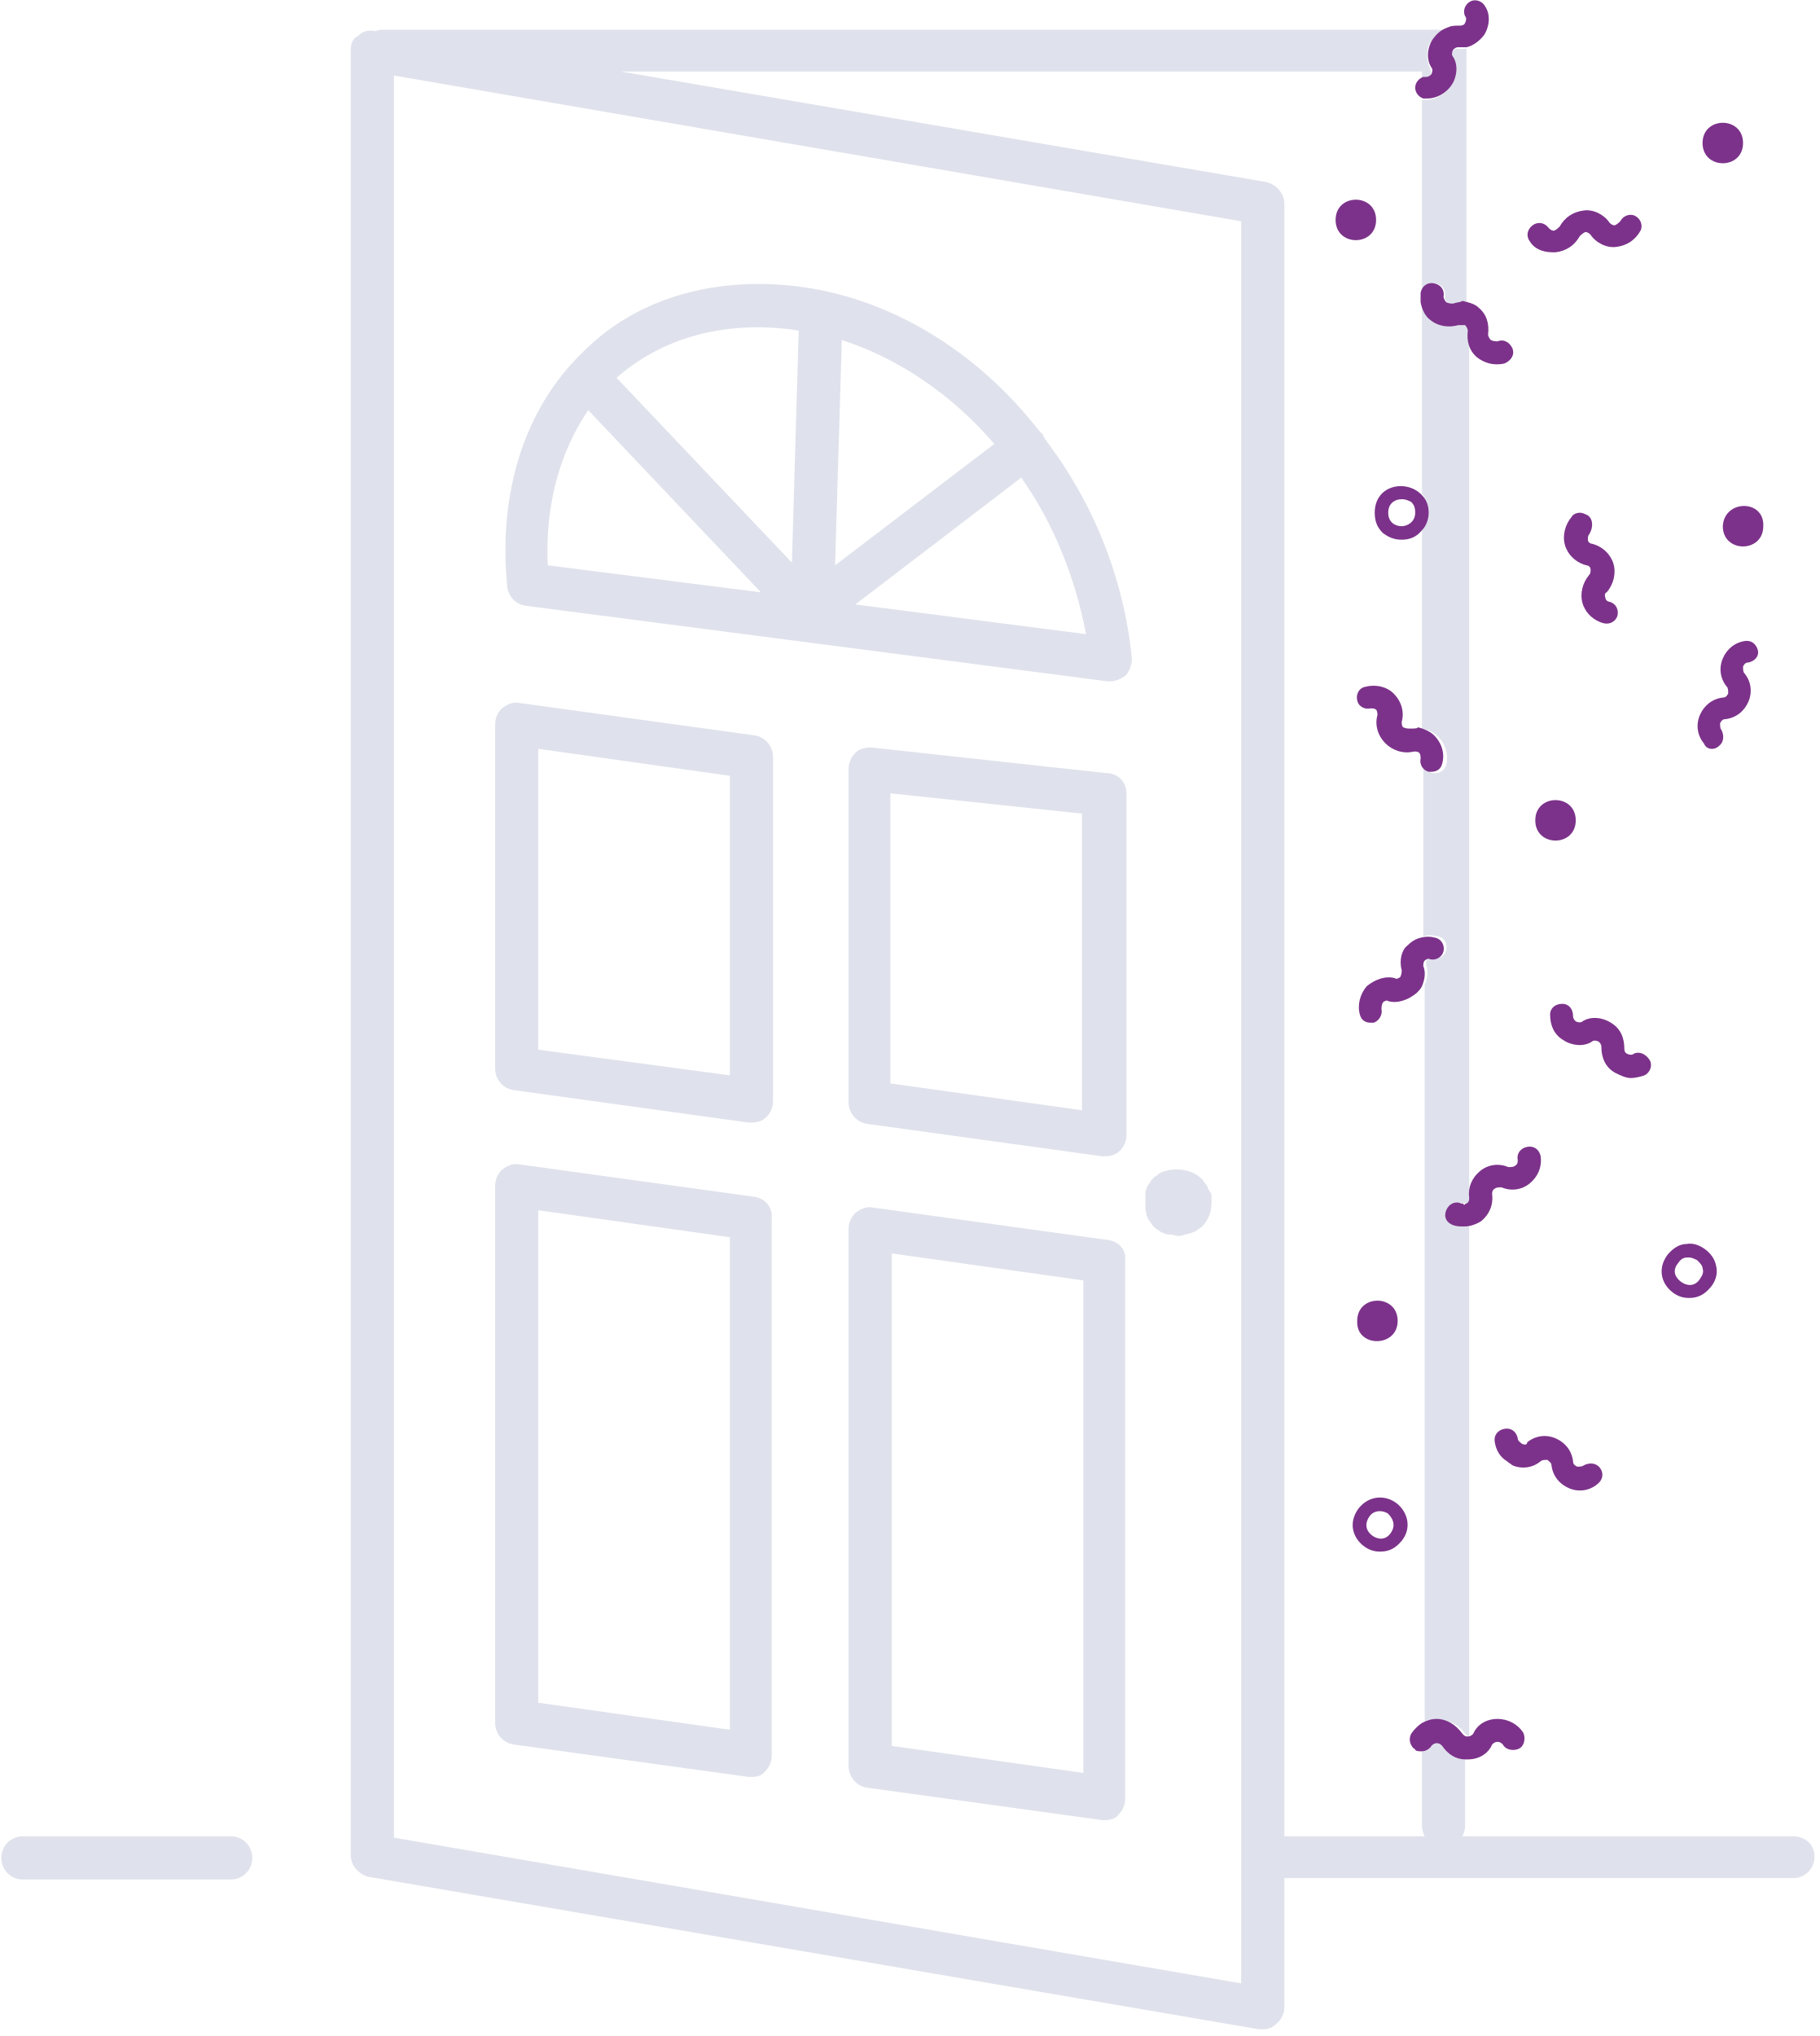
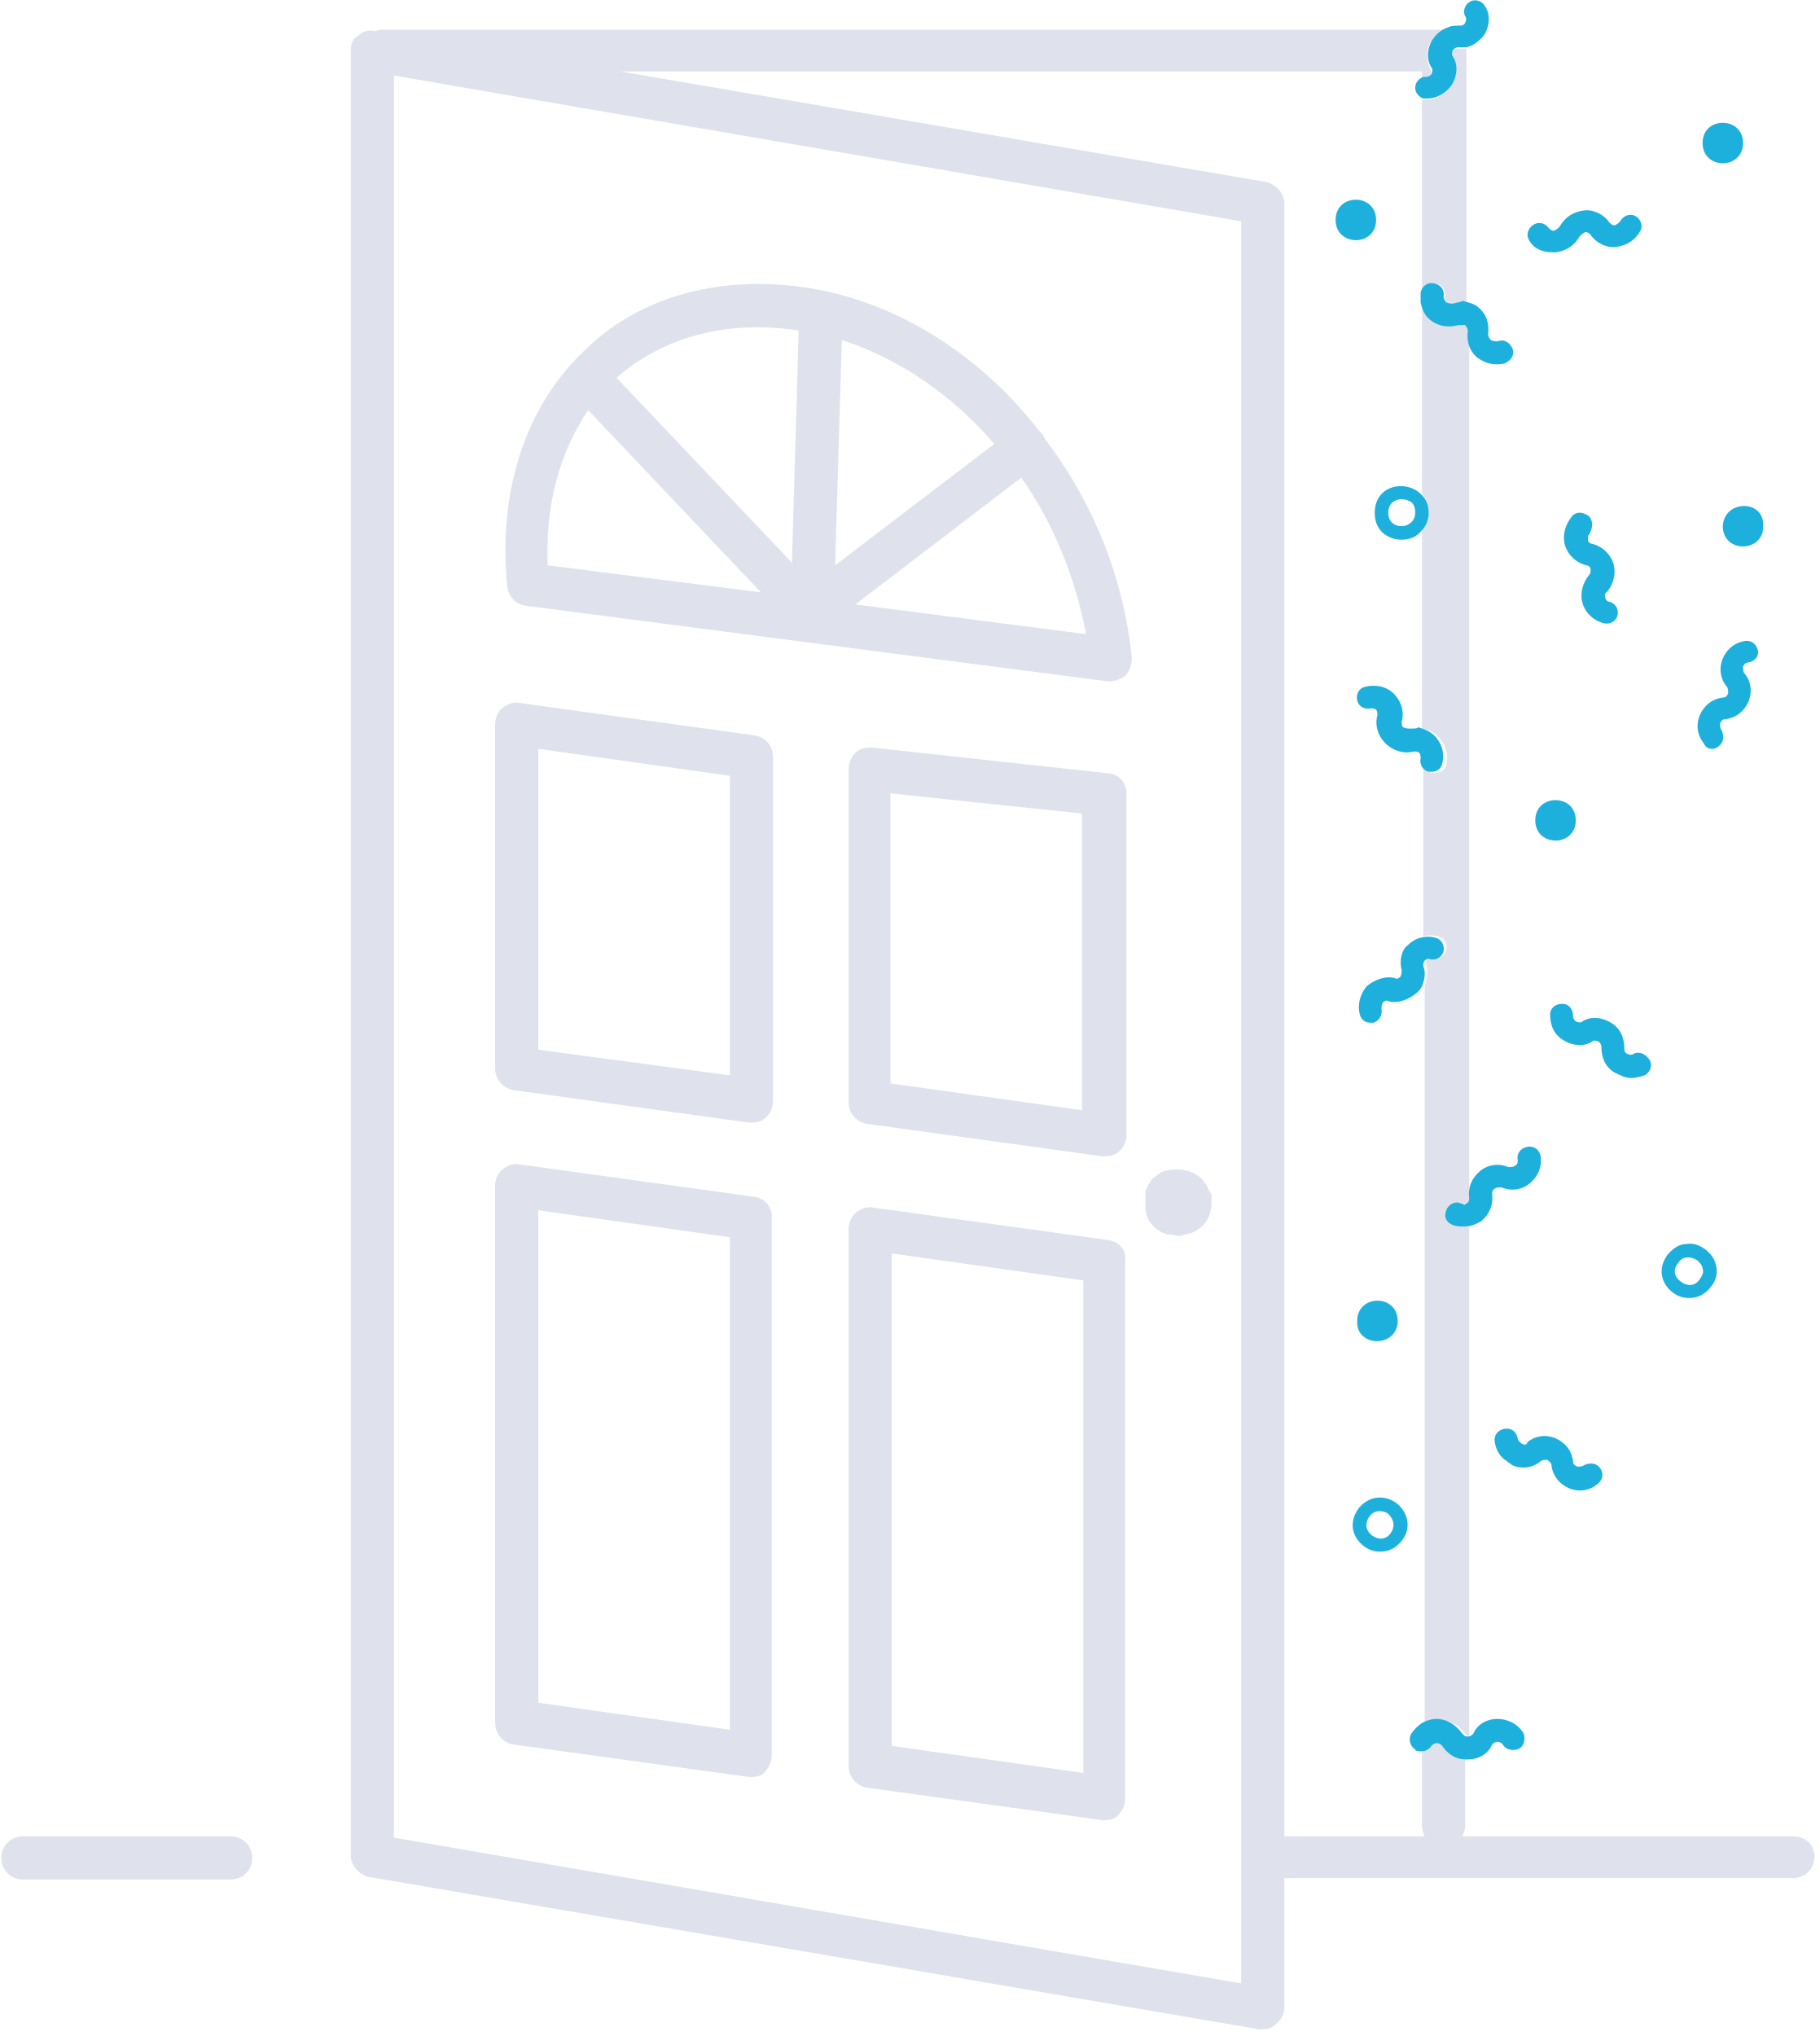
<svg xmlns="http://www.w3.org/2000/svg" version="1.1" id="Calque_1" x="0px" y="0px" width="134.9px" height="150.9px" viewBox="0 0 134.9 150.9" style="enable-background:new 0 0 134.9 150.9;" xml:space="preserve">
  <style type="text/css">
	.st0{fill:none;}
	.st1{fill:#DFE2EC;}
- 	.st2{fill:#7C328A;}
+ 	.st2{fill:#1EB0DC;}
</style>
  <g>
    <path class="st0" d="M105,129.7C104.9,129.7,104.9,129.7,105,129.7c-0.4-0.3-0.5-0.8-0.3-1.1c0.2-0.3,0.5-0.6,0.8-0.8V73   c-0.1,0.2-0.2,0.4-0.4,0.5c-0.5,0.6-1.3,0.8-2.1,0.6c-0.1,0-0.3,0-0.4,0.1c-0.1,0.1-0.1,0.3-0.1,0.5c0.1,0.5-0.1,0.9-0.6,1   c-0.1,0-0.2,0-0.2,0c-0.4,0-0.7-0.2-0.8-0.6c-0.2-0.7,0-1.5,0.5-2.1c0.5-0.5,1.3-0.8,2.1-0.6c0.1,0,0.3,0,0.4-0.1   c0.1-0.1,0.1-0.3,0.1-0.5c-0.2-0.7,0-1.5,0.5-2.1c0.3-0.3,0.6-0.5,1-0.6V55.8c-0.1-0.1-0.3-0.2-0.4-0.1c-0.7,0.2-1.5,0-2.1-0.6   c-0.5-0.5-0.8-1.3-0.6-2.1c0-0.1,0-0.3-0.1-0.4c-0.1-0.1-0.3-0.2-0.4-0.1c-0.5,0.1-0.9-0.1-1-0.6c-0.1-0.5,0.1-0.9,0.6-1   c0.7-0.2,1.5,0,2.1,0.5c0.5,0.5,0.8,1.3,0.6,2.1c0,0.1,0,0.3,0.1,0.4c0.1,0.1,0.3,0.2,0.5,0.1c0.3-0.1,0.6-0.1,0.9,0V39.3   c-0.4,0.4-1,0.7-1.5,0.7c-0.5,0-1-0.2-1.4-0.5c-0.3-0.3-0.6-0.7-0.6-1.5c0-2.1,2.5-2.5,3.5-1.3V22.4c0-0.2-0.1-0.5,0-0.7   c0,0,0,0,0,0V7.4c-0.4-0.1-0.7-0.4-0.6-0.8c0-0.4,0.3-0.7,0.6-0.8V5.3H46l47.9,8.2c0.8,0.1,1.3,0.8,1.3,1.6v121.1h10.4   c-0.1-0.2-0.2-0.5-0.2-0.8v-5.5C105.2,129.8,105.1,129.8,105,129.7z M103.6,97.9c0,2-3,2-3,0C100.5,95.9,103.6,95.9,103.6,97.9z    M99,16.3c0-2,3-2,3,0C102,18.3,99,18.3,99,16.3z M103.9,114.2c-0.4,0.6-1,0.8-1.6,0.8c-0.4,0-0.9-0.2-1.2-0.4   c-0.8-0.6-1.2-1.8-0.4-2.8c0.8-1.1,2-1,2.8-0.4C104.3,112,104.7,113.2,103.9,114.2z" />
    <polygon class="st0" points="39.9,126.2 54.1,128.2 54.1,91.7 39.9,89.7  " />
    <polygon class="st0" points="66,80.3 80.3,82.3 80.3,60.3 66,58.8  " />
    <polygon class="st0" points="66,129.4 80.3,131.4 80.3,94.8 66,92.9  " />
    <polygon class="st0" points="39.9,77.8 54.1,79.7 54.1,57.5 39.9,55.5  " />
    <path class="st0" d="M102.9,112.2c-0.2-0.1-0.4-0.2-0.6-0.2c-0.3,0-0.5,0.1-0.8,0.4c-0.4,0.6-0.2,1.1,0.2,1.4   c0.4,0.3,1,0.4,1.4-0.2C103.5,113,103.2,112.5,102.9,112.2z" />
    <path class="st0" d="M124.6,95c0.4,0.3,1,0.4,1.4-0.2c0.2-0.3,0.3-0.5,0.2-0.8c0-0.2-0.2-0.5-0.4-0.6c-0.2-0.1-0.4-0.2-0.6-0.2   c0,0,0,0-0.1,0c-0.3,0-0.5,0.2-0.7,0.4C123.9,94.2,124.2,94.7,124.6,95z" />
    <path class="st0" d="M103.9,37c-0.5,0-1,0.3-1,1c0,0.7,0.5,1,1,1s1-0.3,1-1c0-0.3-0.1-0.6-0.3-0.8C104.4,37,104.1,37,103.9,37z" />
    <path class="st0" d="M92,137.7C92,137.7,92,137.7,92,137.7l0-121.3L29.2,5.6v130.6L92,147L92,137.7C92,137.7,92,137.7,92,137.7z    M57.3,130c0,0.5-0.2,0.9-0.5,1.2c-0.3,0.3-0.7,0.4-1,0.4c-0.1,0-0.1,0-0.2,0L38,129.2c-0.8-0.1-1.4-0.8-1.4-1.6V87.9   c0-0.5,0.2-0.9,0.5-1.2c0.3-0.3,0.8-0.4,1.3-0.4l17.4,2.4c0.8,0.1,1.4,0.8,1.4,1.6V130z M57.3,81.5c0,0.5-0.2,0.9-0.5,1.2   c-0.3,0.3-0.7,0.4-1.1,0.4c-0.1,0-0.1,0-0.2,0L38,80.7c-0.8-0.1-1.4-0.8-1.4-1.6V53.6c0-0.5,0.2-0.9,0.5-1.2   c0.3-0.3,0.8-0.4,1.3-0.4l17.4,2.4c0.8,0.1,1.4,0.8,1.4,1.6V81.5z M83.5,133.2c0,0.5-0.2,0.9-0.5,1.2c-0.3,0.3-0.7,0.4-1,0.4   c-0.1,0-0.1,0-0.2,0l-17.4-2.4c-0.8-0.1-1.4-0.8-1.4-1.6V91c0-0.5,0.2-0.9,0.5-1.2c0.3-0.3,0.8-0.4,1.3-0.4l17.4,2.4   c0.8,0.1,1.4,0.8,1.4,1.6V133.2z M83.5,84.1c0,0.5-0.2,0.9-0.5,1.2c-0.3,0.3-0.7,0.4-1.1,0.4c-0.1,0-0.1,0-0.2,0l-17.4-2.4   c-0.8-0.1-1.4-0.8-1.4-1.6V57c0-0.5,0.2-0.9,0.5-1.2c0.3-0.3,0.8-0.4,1.2-0.4L82,57.3c0.8,0.1,1.4,0.8,1.4,1.6V84.1z M83.4,50   c-0.3,0.3-0.7,0.4-1.1,0.4c-0.1,0-0.1,0-0.2,0l-43.1-5.6c-0.7-0.1-1.3-0.7-1.4-1.4c-0.7-7,1.3-13.1,5.5-17.3c4-3.9,9.6-5.7,15.8-5   C65.9,22,72.4,26,77,31.9c0.1,0.1,0.2,0.2,0.3,0.3c0.1,0.1,0.1,0.2,0.2,0.3c3.5,4.6,5.8,10.3,6.4,16.2C83.9,49.2,83.7,49.7,83.4,50   z M89.1,90.9c-0.1,0.1-0.2,0.2-0.4,0.3c-0.1,0.1-0.3,0.2-0.4,0.2c-0.2,0.1-0.3,0.1-0.5,0.1c-0.2,0-0.3,0.1-0.5,0.1   c-0.2,0-0.3,0-0.5-0.1c-0.2,0-0.3-0.1-0.5-0.1c-0.2-0.1-0.3-0.1-0.4-0.2c-0.1-0.1-0.3-0.2-0.4-0.3c-0.1-0.1-0.2-0.2-0.3-0.4   c-0.1-0.1-0.2-0.3-0.2-0.4c-0.1-0.1-0.1-0.3-0.1-0.5c0-0.2,0-0.3,0-0.5c0-0.2,0-0.3,0-0.5c0-0.2,0.1-0.3,0.1-0.5   c0.1-0.2,0.1-0.3,0.2-0.4c0.1-0.1,0.2-0.3,0.3-0.4c0.1-0.1,0.2-0.2,0.4-0.3c0.1-0.1,0.3-0.2,0.4-0.2c0.1-0.1,0.3-0.1,0.5-0.1   c0.8-0.2,1.7,0.1,2.3,0.7c0.1,0.1,0.2,0.2,0.3,0.4c0.1,0.1,0.2,0.3,0.2,0.4c0.1,0.1,0.1,0.3,0.1,0.5c0,0.2,0,0.3,0,0.5   C89.8,89.8,89.6,90.5,89.1,90.9z" />
    <path class="st0" d="M43.6,30.4c-2.1,3-3.2,7-3,11.4l15.8,2L43.6,30.4z" />
    <path class="st0" d="M63.4,44.8l17,2.2c-0.7-4.2-2.4-8.2-4.8-11.6L63.4,44.8z" />
    <path class="st0" d="M61.9,41.9l11.8-9c-3.1-3.6-7-6.3-11.3-7.7L61.9,41.9z" />
    <path class="st0" d="M58.7,41.7l0.5-17.2c-0.2,0-0.5-0.1-0.7-0.1c-5-0.6-9.5,0.7-12.8,3.7L58.7,41.7z" />
    <path class="st1" d="M132.9,136.1h-24.5c0.1-0.2,0.2-0.5,0.2-0.8v-4.9c-0.7,0-1.3-0.4-1.7-1c-0.1-0.1-0.2-0.2-0.4-0.2   c-0.2,0-0.3,0.1-0.4,0.2c-0.1,0.3-0.4,0.4-0.7,0.4v5.5c0,0.3,0.1,0.6,0.2,0.8H95.2V15.1c0-0.8-0.6-1.4-1.3-1.6L46,5.3h59.4v0.5   c0.1,0,0.2,0,0.2,0c0.2,0,0.3-0.1,0.4-0.2c0.1-0.2,0.1-0.3,0-0.5c-0.3-0.7-0.3-1.5,0.1-2.1c0.3-0.4,0.6-0.7,1.1-0.8   c-0.1,0-0.2,0-0.3,0H28.4c-0.2,0-0.4,0-0.5,0.1l-0.1,0c-0.5-0.1-0.9,0-1.3,0.4C26.2,2.8,26,3.2,26,3.7v133.8c0,0.8,0.6,1.4,1.3,1.6   l66,11.3c0.1,0,0.2,0,0.3,0c0.4,0,0.7-0.1,1-0.4c0.4-0.3,0.6-0.8,0.6-1.2v-9.6h37.7c0.9,0,1.6-0.7,1.6-1.6S133.8,136.1,132.9,136.1   z M29.2,136.2V5.6L92,16.4v121.3c0,0,0,0,0,0s0,0,0,0v9.3L29.2,136.2z" />
    <path class="st1" d="M17.1,136.1H1.7c-0.9,0-1.6,0.7-1.6,1.6s0.7,1.6,1.6,1.6h15.4c0.9,0,1.6-0.7,1.6-1.6S18,136.1,17.1,136.1z" />
    <path class="st1" d="M107.6,3.8c-0.1,0.2-0.1,0.4,0,0.5c0.3,0.7,0.3,1.5-0.1,2.1c-0.4,0.6-1.1,1-1.8,1c0,0-0.1,0-0.1,0   c-0.1,0-0.1,0-0.2,0v14.3c0.1-0.4,0.5-0.7,1-0.7c0.5,0.1,0.8,0.5,0.7,1c0,0.2,0,0.3,0.2,0.4c0.1,0.1,0.3,0.1,0.5,0.1   c0.3-0.1,0.6-0.1,0.9-0.1V3.7c0,0,0,0,0-0.1c-0.2,0-0.4,0.1-0.6,0C107.9,3.6,107.7,3.7,107.6,3.8z" />
    <path class="st1" d="M108.2,24.1c-0.7,0.2-1.5,0.1-2.1-0.4c-0.4-0.3-0.6-0.8-0.7-1.3v14.2c0.3,0.3,0.5,0.8,0.5,1.3   c0,0.6-0.2,1-0.5,1.3V54c0.5,0.1,0.9,0.3,1.2,0.6c0.5,0.5,0.8,1.3,0.6,2.1c-0.1,0.4-0.5,0.6-0.8,0.6c-0.1,0-0.1,0-0.2,0   c-0.5-0.1-0.7-0.6-0.6-1c0-0.1,0-0.3-0.1-0.4c0,0,0,0,0,0v13.5c0.3-0.1,0.7-0.1,1.1,0c0.5,0.1,0.7,0.6,0.6,1   c-0.1,0.5-0.6,0.7-1,0.6c-0.2,0-0.3,0-0.4,0.1c-0.1,0.1-0.1,0.3-0.1,0.4c0.2,0.5,0.1,1.1-0.1,1.5v54.8c0.3-0.2,0.7-0.3,1.1-0.3   c0.8,0,1.5,0.4,1.9,1c0.1,0.1,0.2,0.2,0.3,0.2V90.9c0,0-0.1,0-0.1,0c-0.3,0-0.5-0.1-0.8-0.1c-0.4-0.2-0.6-0.7-0.5-1.1   s0.7-0.6,1.1-0.5c0.1,0,0.2,0,0.3,0v-65C108.5,24.1,108.3,24.1,108.2,24.1z" />
    <path class="st1" d="M55.9,88.7l-17.4-2.4c-0.5-0.1-0.9,0.1-1.3,0.4c-0.3,0.3-0.5,0.7-0.5,1.2v39.8c0,0.8,0.6,1.5,1.4,1.6l17.4,2.4   c0.1,0,0.1,0,0.2,0c0.4,0,0.8-0.1,1-0.4c0.3-0.3,0.5-0.7,0.5-1.2V90.3C57.3,89.5,56.7,88.8,55.9,88.7z M54.1,128.2l-14.2-2V89.7   l14.2,2V128.2z" />
    <path class="st1" d="M82.1,91.9l-17.4-2.4c-0.5-0.1-0.9,0.1-1.3,0.4c-0.3,0.3-0.5,0.7-0.5,1.2v39.8c0,0.8,0.6,1.5,1.4,1.6l17.4,2.4   c0.1,0,0.1,0,0.2,0c0.4,0,0.8-0.1,1-0.4c0.3-0.3,0.5-0.7,0.5-1.2V93.4C83.5,92.6,82.9,92,82.1,91.9z M80.3,131.4l-14.2-2V92.9   l14.2,2V131.4z" />
    <path class="st1" d="M55.9,54.5l-17.4-2.4c-0.5-0.1-0.9,0.1-1.3,0.4c-0.3,0.3-0.5,0.7-0.5,1.2v25.5c0,0.8,0.6,1.5,1.4,1.6l17.4,2.4   c0.1,0,0.1,0,0.2,0c0.4,0,0.8-0.1,1.1-0.4c0.3-0.3,0.5-0.7,0.5-1.2V56.1C57.3,55.3,56.7,54.6,55.9,54.5z M54.1,79.7l-14.2-1.9V55.5   l14.2,2V79.7z" />
    <path class="st1" d="M82,57.3l-17.4-1.9c-0.5,0-0.9,0.1-1.2,0.4c-0.3,0.3-0.5,0.7-0.5,1.2v24.7c0,0.8,0.6,1.5,1.4,1.6l17.4,2.4   c0.1,0,0.1,0,0.2,0c0.4,0,0.8-0.1,1.1-0.4c0.3-0.3,0.5-0.7,0.5-1.2V58.8C83.5,58,82.9,57.3,82,57.3z M80.3,82.3L66,80.3V58.8   l14.2,1.5V82.3z" />
    <path class="st1" d="M77.3,32.2c-0.1-0.1-0.2-0.2-0.3-0.3C72.4,26,65.9,22,58.9,21.2c-6.2-0.7-11.9,1-15.8,5   c-4.2,4.1-6.2,10.3-5.5,17.3c0.1,0.7,0.6,1.3,1.4,1.4l43.1,5.6c0.1,0,0.1,0,0.2,0c0.4,0,0.8-0.2,1.1-0.4c0.3-0.3,0.5-0.8,0.5-1.3   c-0.6-6-2.9-11.6-6.4-16.2C77.4,32.4,77.3,32.3,77.3,32.2z M73.7,32.9l-11.8,9l0.5-16.7C66.7,26.6,70.6,29.3,73.7,32.9z M58.5,24.4   c0.2,0,0.5,0.1,0.7,0.1l-0.5,17.2L45.7,28C49,25.1,53.5,23.8,58.5,24.4z M43.6,30.4l12.8,13.5l-15.8-2   C40.4,37.4,41.5,33.5,43.6,30.4z M63.4,44.8l12.3-9.4c2.4,3.4,4,7.4,4.8,11.6L63.4,44.8z" />
    <path class="st1" d="M89.6,88.2c-0.1-0.2-0.1-0.3-0.2-0.4c-0.1-0.1-0.2-0.3-0.3-0.4c-0.6-0.6-1.4-0.8-2.3-0.7   c-0.2,0-0.3,0.1-0.5,0.1c-0.2,0.1-0.3,0.1-0.4,0.2c-0.1,0.1-0.3,0.2-0.4,0.3c-0.1,0.1-0.2,0.2-0.3,0.4c-0.1,0.1-0.2,0.3-0.2,0.4   c-0.1,0.1-0.1,0.3-0.1,0.5c0,0.2,0,0.3,0,0.5c0,0.2,0,0.3,0,0.5c0,0.2,0.1,0.3,0.1,0.5c0.1,0.2,0.1,0.3,0.2,0.4   c0.1,0.1,0.2,0.3,0.3,0.4c0.1,0.1,0.2,0.2,0.4,0.3c0.1,0.1,0.3,0.2,0.4,0.2c0.1,0.1,0.3,0.1,0.5,0.1c0.2,0,0.3,0.1,0.5,0.1   c0.2,0,0.3,0,0.5-0.1c0.2,0,0.3-0.1,0.5-0.1c0.1-0.1,0.3-0.1,0.4-0.2c0.1-0.1,0.3-0.2,0.4-0.3c0.5-0.5,0.7-1.1,0.7-1.8   c0-0.2,0-0.3,0-0.5C89.8,88.5,89.7,88.3,89.6,88.2z" />
    <path class="st2" d="M108.3,89.2c-0.4-0.2-0.9,0-1.1,0.5s0,0.9,0.5,1.1c0.3,0.1,0.5,0.1,0.8,0.1c0,0,0.1,0,0.1,0   c0.4,0,0.9-0.2,1.2-0.4c0.6-0.5,0.9-1.2,0.8-2c0-0.1,0-0.3,0.2-0.4c0.1-0.1,0.3-0.1,0.5-0.1c0.7,0.3,1.5,0.2,2.1-0.3   c0.6-0.5,0.9-1.2,0.8-2c-0.1-0.5-0.5-0.8-1-0.7c-0.5,0.1-0.8,0.5-0.7,1c0,0.1,0,0.3-0.2,0.4c-0.1,0.1-0.3,0.1-0.5,0.1   c-0.7-0.3-1.5-0.2-2.1,0.3c-0.6,0.5-0.9,1.2-0.8,2c0,0.1,0,0.3-0.2,0.4c-0.1,0-0.1,0.1-0.2,0.1C108.5,89.2,108.4,89.2,108.3,89.2z" />
    <path class="st2" d="M121.1,78.1c-0.1,0.1-0.3,0.1-0.5,0c-0.2-0.1-0.2-0.3-0.2-0.4c0-0.8-0.3-1.5-1-1.9c-0.6-0.4-1.5-0.5-2.1-0.1   c-0.1,0.1-0.3,0.1-0.5,0c-0.1-0.1-0.2-0.2-0.2-0.4c0-0.5-0.3-0.9-0.8-0.9c-0.5,0-0.9,0.3-0.9,0.8c0,0.8,0.3,1.5,1,1.9   c0.6,0.4,1.5,0.5,2.1,0.1c0.1-0.1,0.3-0.1,0.5,0c0.1,0.1,0.2,0.2,0.2,0.4c0,0.8,0.3,1.5,1,1.9c0.4,0.2,0.8,0.4,1.2,0.4   c0.3,0,0.7-0.1,1-0.2c0.4-0.2,0.6-0.7,0.4-1.1C122,78.1,121.5,77.9,121.1,78.1z" />
    <path class="st2" d="M103.6,97.9c0-2-3-2-3,0C100.5,99.9,103.6,99.9,103.6,97.9z" />
    <path class="st2" d="M112.8,107c-0.1-0.1-0.3-0.2-0.3-0.4c-0.1-0.5-0.5-0.8-1-0.7c-0.5,0.1-0.8,0.5-0.7,1c0.1,0.6,0.4,1.1,0.9,1.4   c0.1,0.1,0.3,0.2,0.4,0.3c0.7,0.3,1.5,0.2,2.1-0.3c0.1-0.1,0.3-0.1,0.5-0.1c0.1,0.1,0.3,0.2,0.3,0.4c0.1,0.8,0.6,1.4,1.3,1.7   c0.7,0.3,1.5,0.2,2.1-0.3c0.4-0.3,0.5-0.8,0.2-1.2c-0.3-0.4-0.8-0.4-1.2-0.2c-0.1,0.1-0.3,0.1-0.5,0.1c-0.2-0.1-0.3-0.2-0.3-0.4   c-0.1-0.8-0.6-1.4-1.3-1.7c-0.7-0.3-1.5-0.2-2.1,0.3C113.2,107.1,113,107.1,112.8,107z" />
    <path class="st2" d="M106.5,127.4c-0.4,0-0.7,0.1-1.1,0.3c-0.3,0.2-0.6,0.5-0.8,0.8c-0.2,0.4-0.1,0.8,0.2,1.1c0,0,0.1,0,0.1,0.1   c0.1,0.1,0.3,0.1,0.5,0.1c0.3,0,0.6-0.2,0.7-0.4c0.1-0.1,0.2-0.2,0.4-0.2c0.2,0,0.3,0.1,0.4,0.2c0.4,0.6,1,1,1.7,1   c0.1,0,0.1,0,0.2,0c0.8,0,1.5-0.4,1.8-1.1c0.1-0.1,0.2-0.2,0.4-0.2c0.2,0,0.3,0.1,0.4,0.2c0.2,0.4,0.8,0.5,1.2,0.3   c0.4-0.2,0.5-0.8,0.3-1.2c-0.4-0.6-1.1-1-1.9-1c-0.8,0-1.5,0.4-1.8,1.1c-0.1,0.1-0.2,0.2-0.4,0.2c-0.1,0-0.1,0-0.1,0   c-0.1,0-0.2-0.1-0.3-0.2C107.9,127.8,107.2,127.4,106.5,127.4z" />
    <path class="st2" d="M124,95.8c0.4,0.3,0.8,0.4,1.2,0.4c0.6,0,1.1-0.2,1.6-0.8c0.5-0.6,0.5-1.2,0.4-1.6c-0.1-0.5-0.4-0.9-0.8-1.2   c-0.4-0.3-0.9-0.5-1.4-0.4c-0.4,0-0.9,0.2-1.4,0.8C122.8,94.1,123.2,95.2,124,95.8z M124.4,93.6c0.2-0.3,0.4-0.4,0.7-0.4   c0,0,0,0,0.1,0c0.2,0,0.4,0.1,0.6,0.2c0.2,0.2,0.4,0.4,0.4,0.6c0.1,0.3,0,0.5-0.2,0.8c-0.4,0.6-1,0.5-1.4,0.2   C124.2,94.7,123.9,94.2,124.4,93.6z" />
    <path class="st2" d="M103.5,111.4c-0.8-0.6-2-0.6-2.8,0.4c-0.8,1.1-0.4,2.2,0.4,2.8c0.4,0.3,0.8,0.4,1.2,0.4c0.6,0,1.1-0.2,1.6-0.8   C104.7,113.2,104.3,112,103.5,111.4z M103.1,113.6c-0.4,0.6-1,0.5-1.4,0.2c-0.4-0.3-0.6-0.8-0.2-1.4c0.2-0.3,0.5-0.4,0.8-0.4   c0.2,0,0.5,0.1,0.6,0.2C103.2,112.5,103.5,113,103.1,113.6z" />
    <path class="st2" d="M107.7,22.5c-0.1,0-0.3,0-0.5-0.1c-0.1-0.1-0.2-0.3-0.2-0.4c0.1-0.5-0.2-0.9-0.7-1c-0.5-0.1-0.9,0.2-1,0.7   c0,0,0,0,0,0c0,0.2,0,0.5,0,0.7c0.1,0.5,0.3,1,0.7,1.3c0.6,0.5,1.4,0.6,2.1,0.4c0.1,0,0.2,0,0.4,0c0,0,0.1,0,0.1,0   c0.1,0.1,0.2,0.3,0.2,0.4c-0.1,0.8,0.1,1.5,0.7,2c0.4,0.3,0.9,0.5,1.4,0.5c0.2,0,0.5,0,0.7-0.1c0.4-0.2,0.7-0.6,0.5-1.1   c-0.2-0.4-0.6-0.7-1.1-0.5c-0.1,0-0.3,0-0.5-0.1c-0.1-0.1-0.2-0.3-0.2-0.4c0.1-0.8-0.1-1.5-0.7-2c-0.3-0.3-0.8-0.4-1.2-0.5   C108.3,22.4,108,22.4,107.7,22.5z" />
    <path class="st2" d="M102,16.3c0-2-3-2-3,0C99,18.3,102,18.3,102,16.3z" />
    <path class="st2" d="M101.9,38c0,0.8,0.3,1.2,0.6,1.5c0.4,0.3,0.8,0.5,1.4,0.5c0.6,0,1.1-0.2,1.5-0.7c0.3-0.3,0.5-0.8,0.5-1.3   c0-0.6-0.2-1-0.5-1.3C104.3,35.5,101.9,35.9,101.9,38z M103.9,39c-0.5,0-1-0.3-1-1c0-0.7,0.5-1,1-1c0.3,0,0.5,0.1,0.7,0.2   c0.2,0.2,0.3,0.4,0.3,0.8C104.9,38.7,104.3,39,103.9,39z" />
    <path class="st2" d="M103.9,71.9c0,0.1,0,0.3-0.1,0.5c-0.1,0.1-0.3,0.2-0.4,0.1c-0.7-0.2-1.5,0.1-2.1,0.6c-0.5,0.6-0.7,1.4-0.5,2.1   c0.1,0.4,0.4,0.6,0.8,0.6c0.1,0,0.2,0,0.2,0c0.4-0.1,0.7-0.6,0.6-1c0-0.1,0-0.3,0.1-0.5c0.1-0.1,0.3-0.2,0.4-0.1   c0.7,0.2,1.5-0.1,2.1-0.6c0.2-0.2,0.3-0.3,0.4-0.5c0.2-0.5,0.3-1,0.1-1.5c0-0.1,0-0.3,0.1-0.4c0.1-0.1,0.3-0.2,0.4-0.1   c0.5,0.1,0.9-0.2,1-0.6c0.1-0.5-0.2-0.9-0.6-1c-0.4-0.1-0.7-0.1-1.1,0c-0.4,0.1-0.7,0.3-1,0.6C103.9,70.4,103.7,71.2,103.9,71.9z" />
    <path class="st2" d="M104.5,54c-0.1,0-0.3,0-0.5-0.1c-0.1-0.1-0.1-0.3-0.1-0.4c0.2-0.7,0-1.5-0.6-2.1c-0.5-0.5-1.3-0.7-2.1-0.5   c-0.5,0.1-0.7,0.6-0.6,1c0.1,0.5,0.6,0.7,1,0.6c0.1,0,0.3,0,0.4,0.1c0.1,0.1,0.1,0.3,0.1,0.4c-0.2,0.7,0,1.5,0.6,2.1   c0.5,0.5,1.3,0.8,2.1,0.6c0.2,0,0.3,0,0.4,0.1c0,0,0,0,0,0c0.1,0.1,0.1,0.3,0.1,0.4c-0.1,0.5,0.2,0.9,0.6,1c0.1,0,0.1,0,0.2,0   c0.4,0,0.7-0.2,0.8-0.6c0.2-0.7,0-1.5-0.6-2.1c-0.3-0.3-0.8-0.5-1.2-0.6C105.1,54,104.8,54,104.5,54z" />
    <path class="st2" d="M113.8,60.8c0,2,3,2,3,0C116.8,58.8,113.8,58.8,113.8,60.8z" />
    <path class="st2" d="M127.7,39c0,2,3,2,3,0C130.8,37,127.8,37,127.7,39z" />
    <path class="st2" d="M117.7,38.2c-0.2-0.1-0.4-0.2-0.6-0.2c-0.2,0-0.5,0.1-0.6,0.3c-0.5,0.6-0.7,1.4-0.5,2.1   c0.2,0.7,0.8,1.3,1.6,1.5c0.1,0,0.3,0.1,0.3,0.3c0,0.2,0,0.3-0.1,0.4c-0.5,0.6-0.7,1.4-0.5,2.1c0.2,0.7,0.8,1.3,1.6,1.5   c0.5,0.1,0.9-0.2,1-0.6c0.1-0.5-0.2-0.9-0.6-1c-0.1,0-0.3-0.1-0.3-0.3c-0.1-0.2,0-0.4,0.1-0.4c0.5-0.6,0.7-1.4,0.5-2.1   c-0.2-0.7-0.8-1.3-1.6-1.5c-0.1,0-0.3-0.1-0.3-0.3c0-0.2,0-0.3,0.1-0.4C118.1,39.1,118.1,38.5,117.7,38.2z" />
    <path class="st2" d="M127.4,55.3c0.4-0.3,0.4-0.8,0.2-1.2c-0.1-0.1-0.1-0.3-0.1-0.5c0.1-0.2,0.2-0.3,0.4-0.3   c0.8-0.1,1.4-0.6,1.7-1.3c0.3-0.7,0.2-1.5-0.3-2.1c-0.1-0.1-0.1-0.3-0.1-0.5c0.1-0.2,0.2-0.3,0.4-0.3c0.5-0.1,0.8-0.5,0.7-0.9   c-0.1-0.4-0.4-0.7-0.8-0.7c0,0-0.1,0-0.1,0c-0.8,0.1-1.4,0.6-1.7,1.3s-0.2,1.5,0.3,2.1c0.1,0.1,0.1,0.3,0.1,0.5   c-0.1,0.2-0.2,0.3-0.4,0.3c-0.8,0.1-1.4,0.6-1.7,1.3c-0.3,0.7-0.2,1.5,0.3,2.1C126.5,55.6,127.1,55.6,127.4,55.3z" />
    <path class="st2" d="M115.1,18.7c0.1,0,0.1,0,0.2,0c0.8-0.1,1.4-0.5,1.8-1.2c0.1-0.1,0.2-0.2,0.4-0.3c0.2,0,0.3,0.1,0.4,0.2   c0.4,0.6,1.2,1,1.9,0.9c0.8-0.1,1.4-0.5,1.8-1.2c0.2-0.4,0-0.9-0.4-1.1c-0.4-0.2-0.9,0-1.1,0.4c-0.1,0.1-0.2,0.2-0.4,0.3   c-0.2,0-0.3-0.1-0.4-0.2c-0.4-0.6-1.2-1-1.9-0.9c-0.8,0.1-1.4,0.5-1.8,1.2c-0.1,0.1-0.2,0.2-0.4,0.3c-0.2,0-0.3-0.1-0.4-0.2   c-0.3-0.4-0.8-0.5-1.2-0.2c-0.4,0.3-0.5,0.8-0.2,1.2C113.7,18.4,114.3,18.7,115.1,18.7z" />
    <path class="st2" d="M106.2,2.9c-0.4,0.6-0.5,1.5-0.1,2.1c0.1,0.1,0.1,0.3,0,0.5c-0.1,0.1-0.2,0.2-0.4,0.2c-0.1,0-0.2,0-0.2,0   c-0.3,0.1-0.6,0.4-0.6,0.8c0,0.4,0.3,0.7,0.6,0.8c0.1,0,0.1,0,0.2,0c0,0,0.1,0,0.1,0c0.7,0,1.4-0.4,1.8-1c0.4-0.6,0.5-1.5,0.1-2.1   c-0.1-0.1-0.1-0.3,0-0.5c0.1-0.1,0.2-0.2,0.4-0.2c0.2,0,0.4,0,0.6,0c0.5-0.1,1-0.5,1.3-0.9c0.4-0.6,0.5-1.5,0.1-2.1   c-0.2-0.4-0.7-0.6-1.1-0.4c-0.4,0.2-0.6,0.7-0.4,1.1c0.1,0.1,0.1,0.3,0,0.5c-0.1,0.2-0.3,0.2-0.4,0.2c-0.3,0-0.6,0-0.8,0.1   C106.8,2.2,106.5,2.5,106.2,2.9z" />
    <path class="st2" d="M129.2,10.6c0-2-3-2-3,0C126.2,12.6,129.2,12.6,129.2,10.6z" />
  </g>
</svg>
